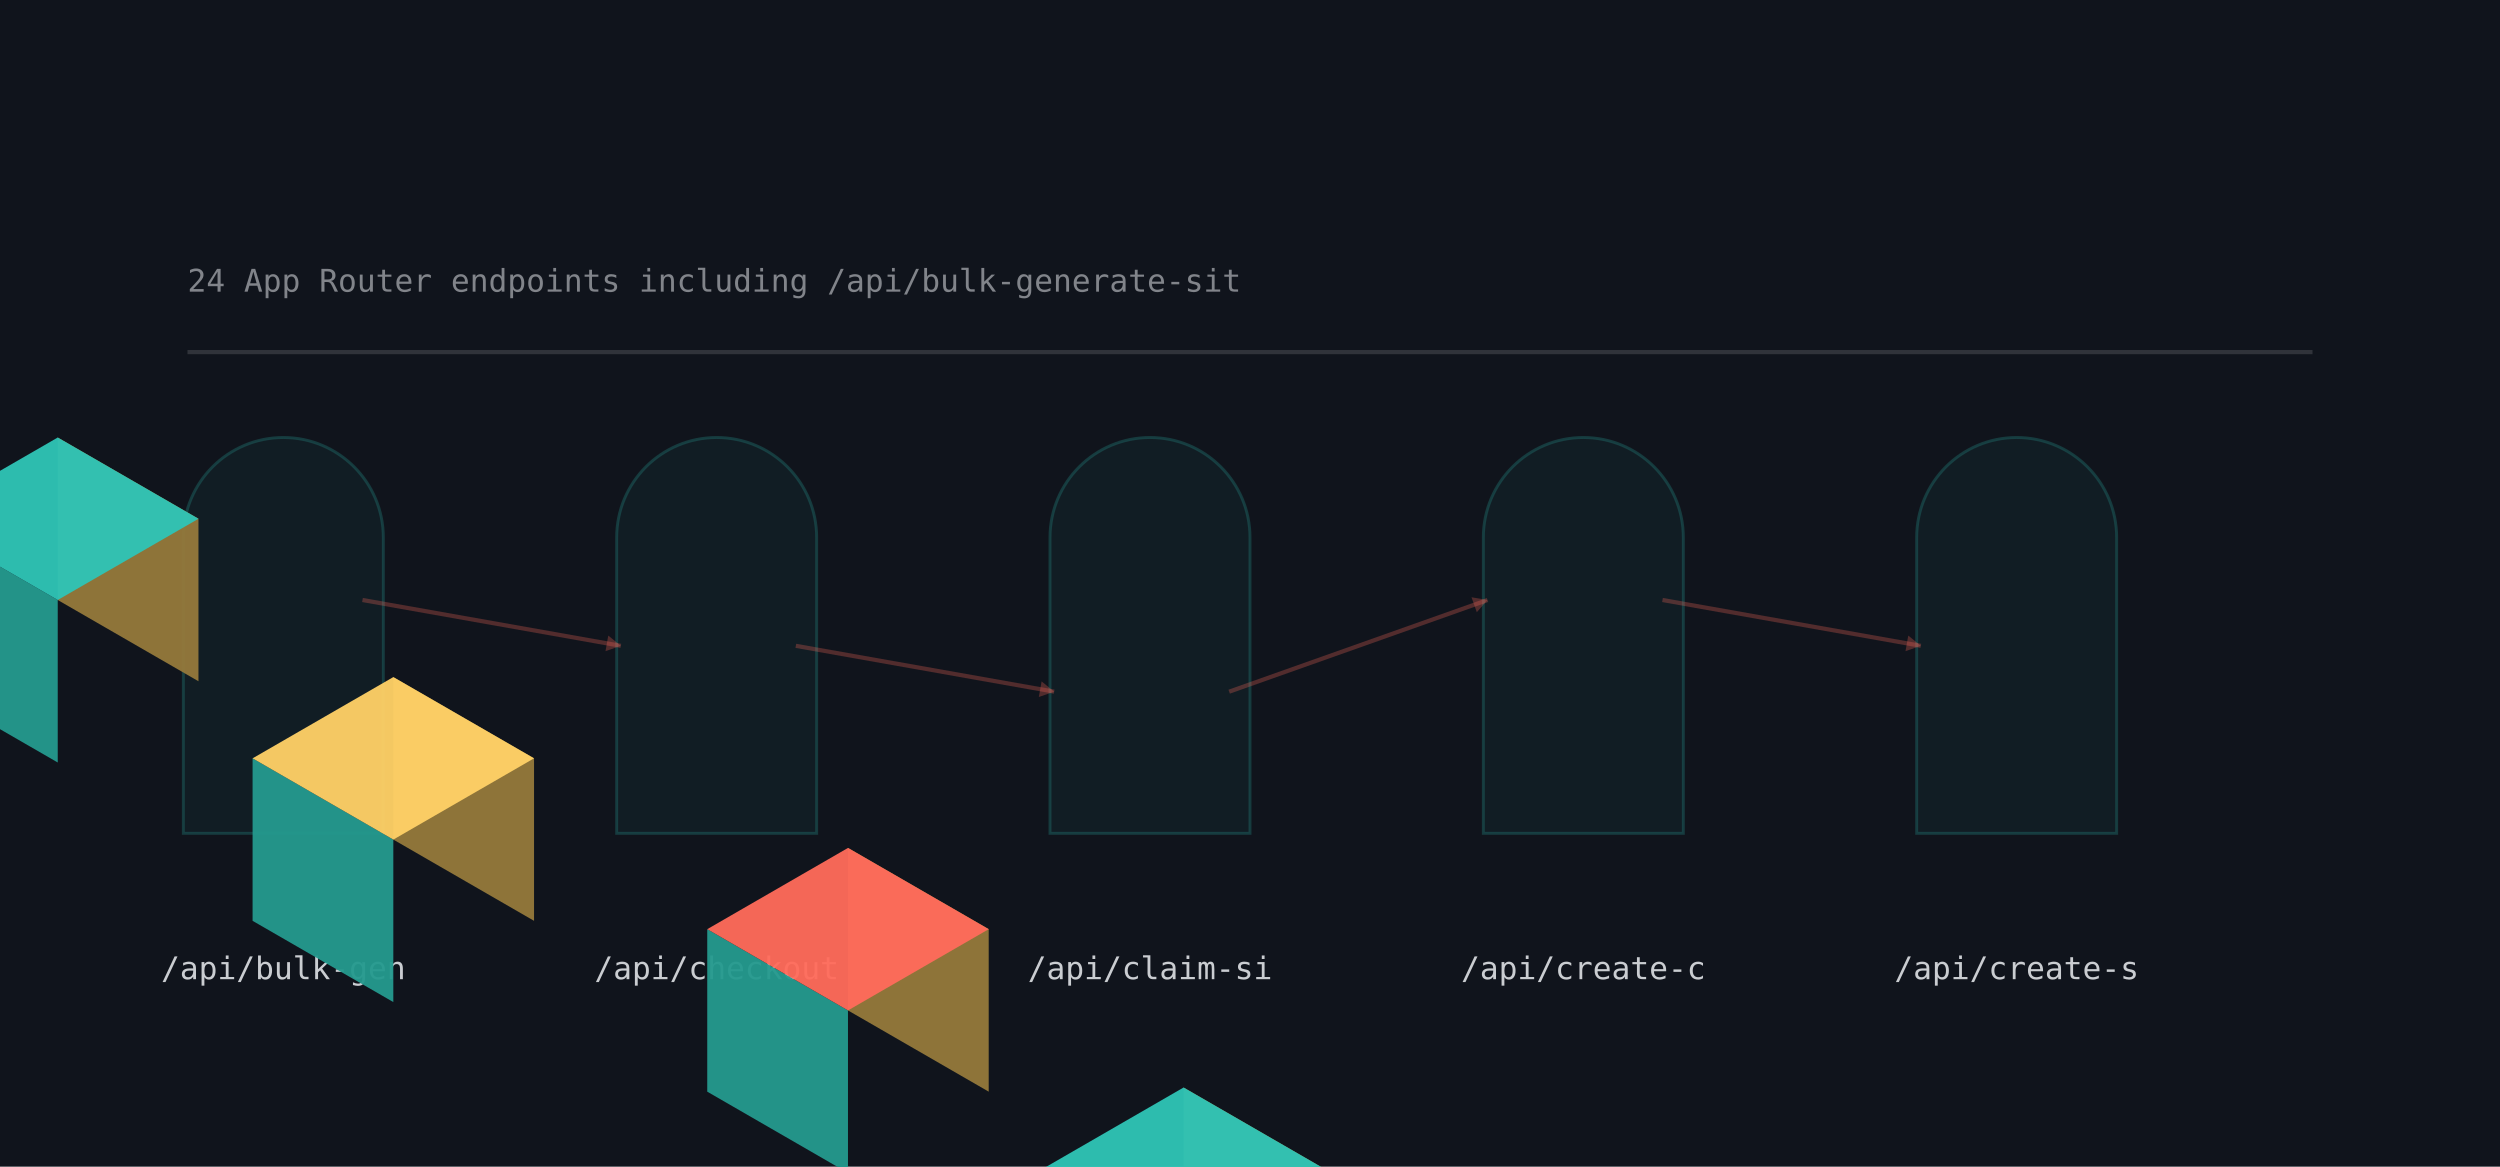
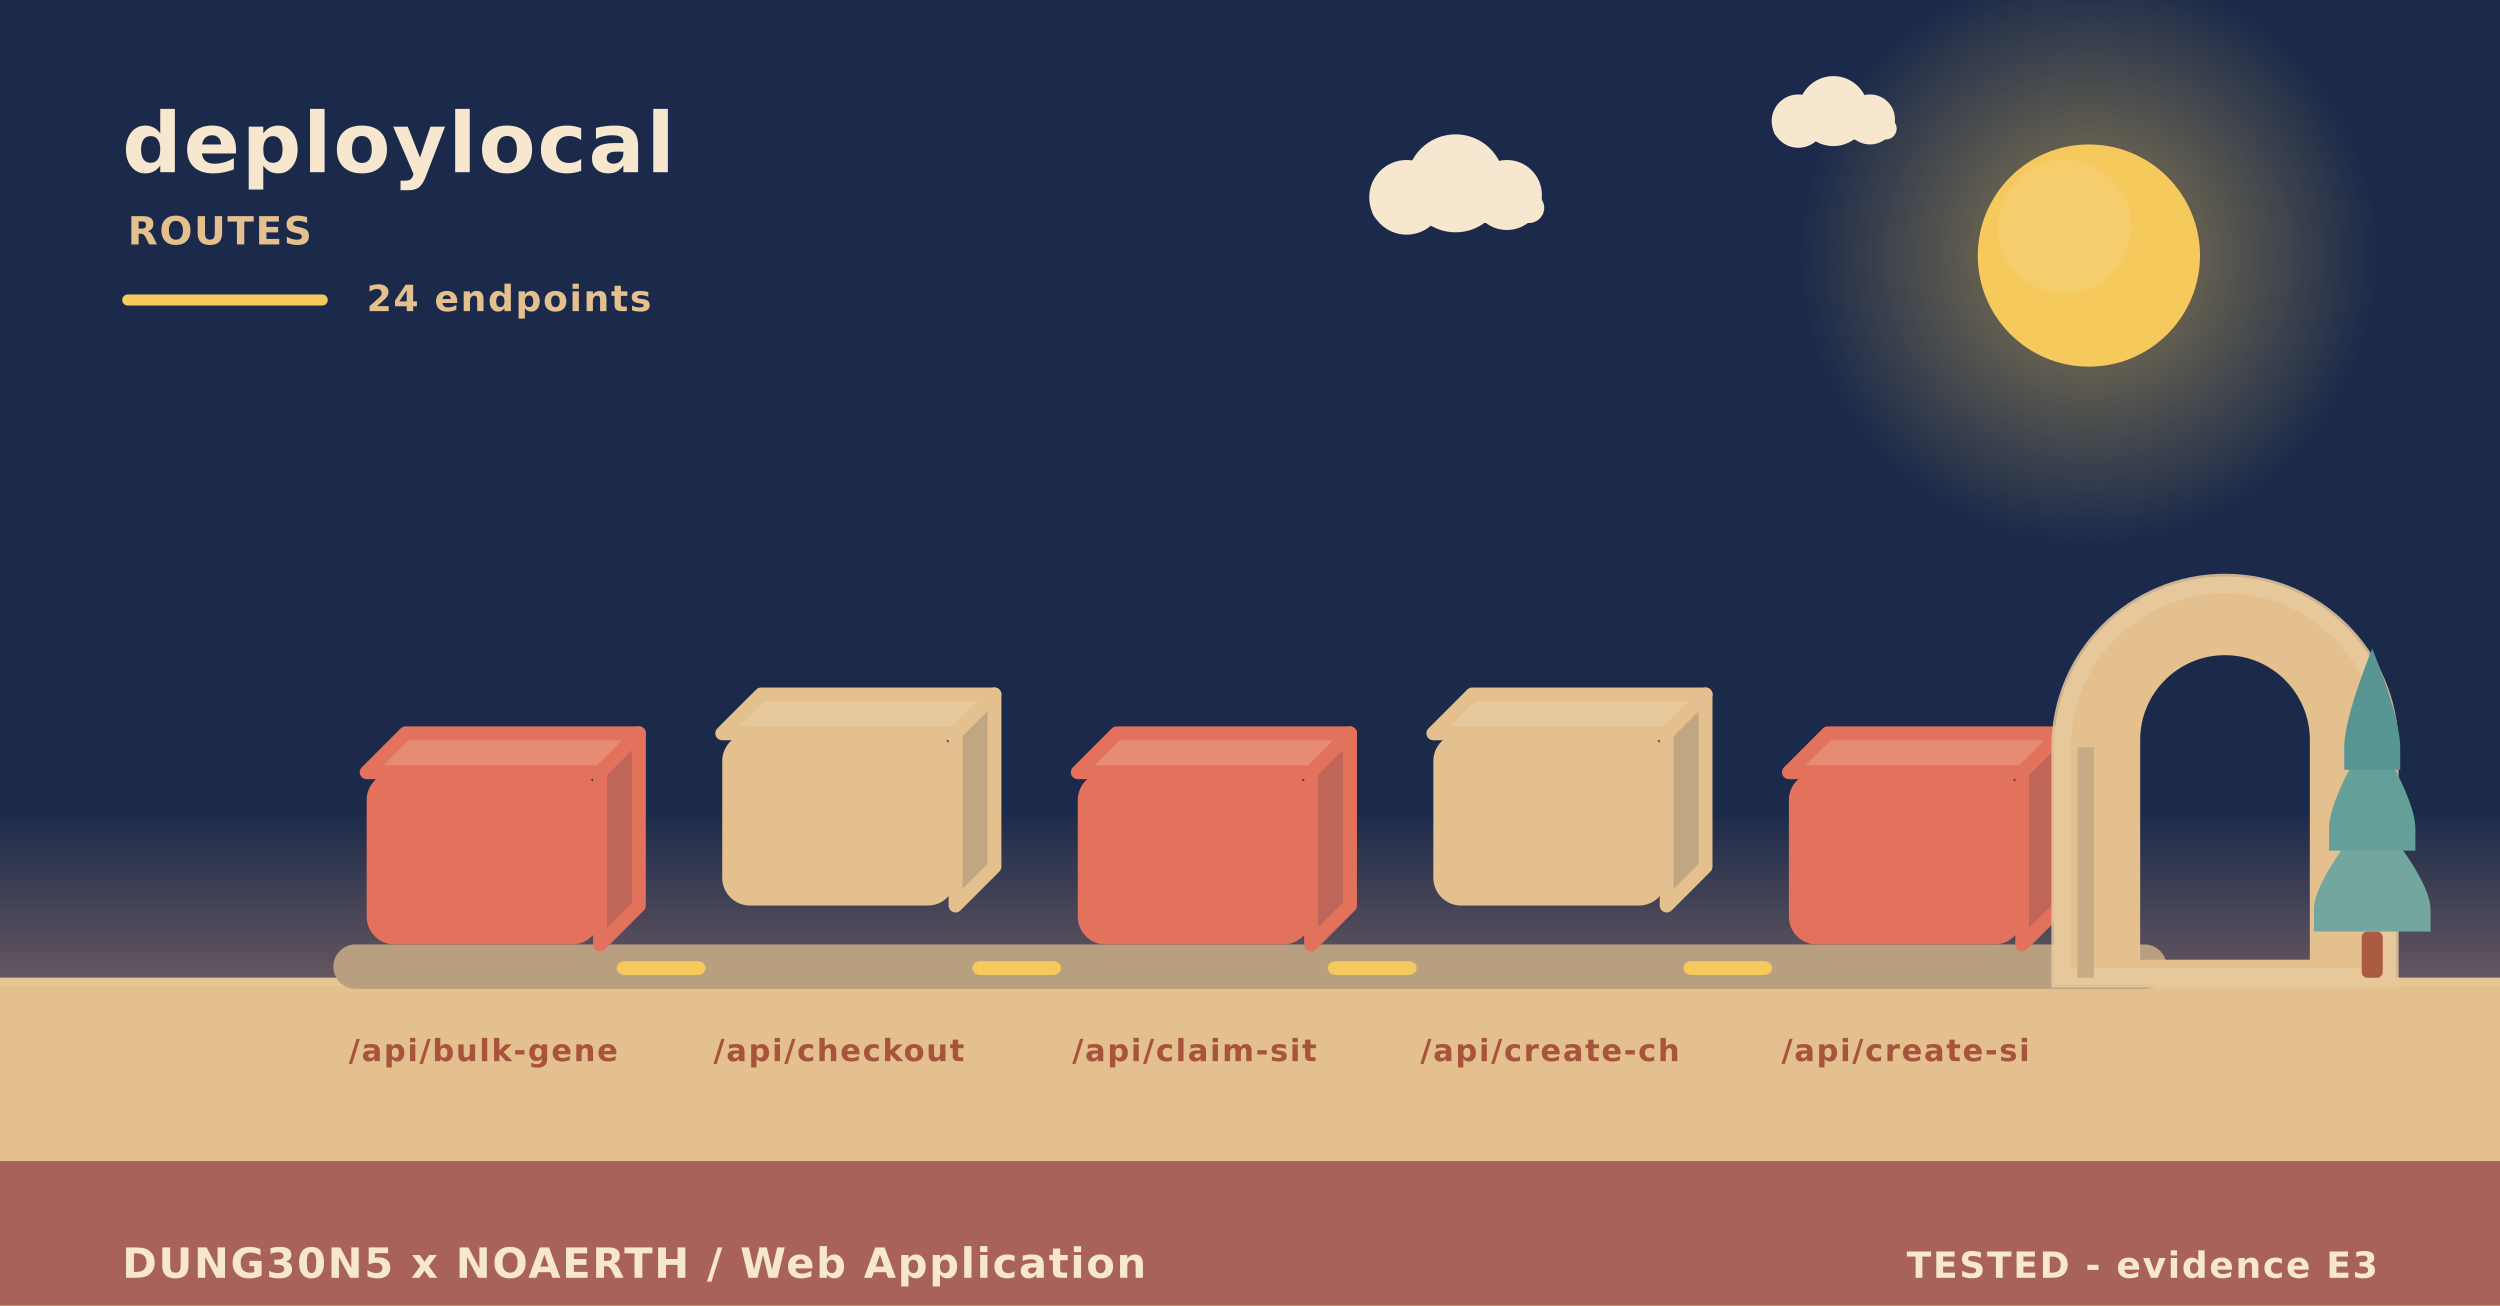
- <svg xmlns="http://www.w3.org/2000/svg" viewBox="0 0 1200 560" width="1200" height="560" role="img" aria-label="deploylocal data flow">
-   <rect width="1200" height="560" fill="#10141c" />
-   <defs>
-     <linearGradient id="gf" x1="0" y1="0" x2="1" y2="1">
-       <stop offset="0%" stop-color="#ff6b5a" />
-       <stop offset="100%" stop-color="#2ec4b6" />
-     </linearGradient>
-   </defs>
-   <path d="M88.00,400.00 L88.00,258.00 A48.00,48.00 0 0 1 184.00,258.00 L184.00,400.00 Z" fill="rgba(46,196,182,0.100)" opacity="0.55" stroke="rgba(46,196,182,0.400)" stroke-width="1.4" />
-   <polygon points="-133.37,173.00 -65.82,212.00 -65.82,134.00 -133.37,95.00" fill="#94793b" opacity="0.95" />
-   <polygon points="-200.92,212.00 -133.37,251.00 -133.37,173.00 -200.92,134.00" fill="#24998e" opacity="0.95" />
-   <polygon points="-133.37,95.00 -65.82,134.00 -133.37,173.00 -200.92,134.00" fill="#ff6b5a" opacity="0.95" />
-   <text x="136" y="470" font-family="ui-monospace,Menlo,monospace" font-size="15" fill="rgba(242,245,249,0.820)" text-anchor="middle">/api/bulk-gen</text>
-   <path d="M296.00,400.00 L296.00,258.00 A48.00,48.00 0 0 1 392.00,258.00 L392.00,400.00 Z" fill="rgba(46,196,182,0.100)" opacity="0.55" stroke="rgba(46,196,182,0.400)" stroke-width="1.4" />
-   <polygon points="27.71,288.00 95.26,327.00 95.26,249.00 27.71,210.00" fill="#94793b" opacity="0.95" />
-   <polygon points="-39.84,327.00 27.71,366.00 27.71,288.00 -39.84,249.00" fill="#24998e" opacity="0.95" />
-   <polygon points="27.71,210.00 95.26,249.00 27.71,288.00 -39.84,249.00" fill="#2ec4b6" opacity="0.95" />
-   <text x="344" y="470" font-family="ui-monospace,Menlo,monospace" font-size="15" fill="rgba(242,245,249,0.820)" text-anchor="middle">/api/checkout</text>
-   <line x1="174.00" y1="288.00" x2="298.00" y2="310.00" stroke="rgba(255,107,90,0.500)" stroke-width="2.00" opacity="0.55" />
-   <polygon points="298.00,310.00 291.97,305.07 290.64,312.55" fill="rgba(255,107,90,0.500)" opacity="0.55" />
-   <path d="M504.00,400.00 L504.00,258.00 A48.00,48.00 0 0 1 600.00,258.00 L600.00,400.00 Z" fill="rgba(46,196,182,0.100)" opacity="0.55" stroke="rgba(46,196,182,0.400)" stroke-width="1.4" />
-   <polygon points="188.79,403.00 256.34,442.00 256.34,364.00 188.79,325.00" fill="#94793b" opacity="0.95" />
-   <polygon points="121.24,442.00 188.79,481.00 188.79,403.00 121.24,364.00" fill="#24998e" opacity="0.95" />
-   <polygon points="188.79,325.00 256.34,364.00 188.79,403.00 121.24,364.00" fill="#ffd166" opacity="0.95" />
-   <text x="552" y="470" font-family="ui-monospace,Menlo,monospace" font-size="15" fill="rgba(242,245,249,0.820)" text-anchor="middle">/api/claim-si</text>
-   <line x1="382.00" y1="310.00" x2="506.00" y2="332.00" stroke="rgba(255,107,90,0.500)" stroke-width="2.00" opacity="0.55" />
-   <polygon points="506.00,332.00 499.97,327.07 498.64,334.55" fill="rgba(255,107,90,0.500)" opacity="0.55" />
-   <path d="M712.00,400.00 L712.00,258.00 A48.00,48.00 0 0 1 808.00,258.00 L808.00,400.00 Z" fill="rgba(46,196,182,0.100)" opacity="0.55" stroke="rgba(46,196,182,0.400)" stroke-width="1.4" />
-   <polygon points="407.03,485.00 474.58,524.00 474.58,446.00 407.03,407.00" fill="#94793b" opacity="0.95" />
-   <polygon points="339.48,524.00 407.03,563.00 407.03,485.00 339.48,446.00" fill="#24998e" opacity="0.95" />
-   <polygon points="407.03,407.00 474.58,446.00 407.03,485.00 339.48,446.00" fill="#ff6b5a" opacity="0.95" />
-   <text x="760" y="470" font-family="ui-monospace,Menlo,monospace" font-size="15" fill="rgba(242,245,249,0.820)" text-anchor="middle">/api/create-c</text>
-   <line x1="590.00" y1="332.00" x2="714.00" y2="288.00" stroke="rgba(255,107,90,0.500)" stroke-width="2.00" opacity="0.55" />
-   <polygon points="714.00,288.00 706.32,286.69 708.86,293.86" fill="rgba(255,107,90,0.500)" opacity="0.55" />
-   <path d="M920.00,400.00 L920.00,258.00 A48.00,48.00 0 0 1 1016.00,258.00 L1016.00,400.00 Z" fill="rgba(46,196,182,0.100)" opacity="0.55" stroke="rgba(46,196,182,0.400)" stroke-width="1.4" />
-   <polygon points="568.11,600.00 635.66,639.00 635.66,561.00 568.11,522.00" fill="#94793b" opacity="0.95" />
-   <polygon points="500.56,639.00 568.11,678.00 568.11,600.00 500.56,561.00" fill="#24998e" opacity="0.95" />
-   <polygon points="568.11,522.00 635.66,561.00 568.11,600.00 500.56,561.00" fill="#2ec4b6" opacity="0.95" />
-   <text x="968" y="470" font-family="ui-monospace,Menlo,monospace" font-size="15" fill="rgba(242,245,249,0.820)" text-anchor="middle">/api/create-s</text>
-   <line x1="798.00" y1="288.00" x2="922.00" y2="310.00" stroke="rgba(255,107,90,0.500)" stroke-width="2.00" opacity="0.55" />
-   <polygon points="922.00,310.00 915.97,305.07 914.64,312.55" fill="rgba(255,107,90,0.500)" opacity="0.55" />
-   <rect x="90.00" y="168.00" width="1020.00" height="2.00" rx="0.00" fill="rgba(242,245,249,0.140)" opacity="1.00" />
-   <text x="90" y="140" font-family="ui-monospace,Menlo,monospace" font-size="15" fill="rgba(242,245,249,0.500)">24 App Router endpoints including /api/bulk-generate-sit</text>
+ <svg xmlns="http://www.w3.org/2000/svg" width="900" height="470" viewBox="0 0 900 470" role="img" aria-label="deploylocal - how data moves">
+   <linearGradient id="skyd" x1="0" y1="0" x2="0" y2="1">
+     <stop offset="0" stop-color="#1b2a4a" />
+     <stop offset="0.62" stop-color="#1b2a4a" />
+     <stop offset="1" stop-color="#f3ad8a" />
+   </linearGradient>
+   <rect width="900" height="470" fill="url(#skyd)" />
+   <radialGradient id="sund">
+     <stop offset="0.35" stop-color="#f5c95c" stop-opacity="0.34" />
+     <stop offset="1" stop-color="#f5c95c" stop-opacity="0" />
+   </radialGradient>
+   <circle cx="752" cy="92" r="104" fill="url(#sund)" />
+   <circle cx="752" cy="92" r="40" fill="#f5c95c" />
+   <circle cx="743.2" cy="81.6" r="24" fill="#f5d27e" opacity="0.5" />
+   <g>
+     <circle cx="524" cy="66" r="17.64" fill="#f6e7ce" />
+     <circle cx="506.36" cy="71.04" r="13.44" fill="#f6e7ce" />
+     <circle cx="542.48" cy="70.2" r="12.6" fill="#f6e7ce" />
+     <rect x="493.76" y="69.36" width="62.16" height="10.92" rx="5.46" fill="#f6e7ce" />
+   </g>
+   <g>
+     <circle cx="660" cy="40" r="12.6" fill="#f6e7ce" />
+     <circle cx="647.4" cy="43.6" r="9.6" fill="#f6e7ce" />
+     <circle cx="673.2" cy="43" r="9" fill="#f6e7ce" />
+     <rect x="638.4" y="42.4" width="44.4" height="7.8" rx="3.9" fill="#f6e7ce" />
+   </g>
+   <rect x="0" y="352" width="900" height="118" fill="#e3c08d" />
+   <rect x="0" y="352" width="900" height="3" fill="#e6c596" />
+   <text x="44" y="62" font-family="Verdana,DejaVu Sans,sans-serif" font-size="30" font-weight="700" letter-spacing="0.6" fill="#f6e7ce" text-anchor="start">deploylocal</text>
+   <text x="46" y="88" font-family="Verdana,DejaVu Sans,sans-serif" font-size="14" font-weight="700" letter-spacing="0.6" fill="#e3c08d" text-anchor="start">ROUTES</text>
+   <rect x="44" y="106" width="74" height="4" rx="2" fill="#f5c95c" />
+   <text x="132" y="112" font-family="Verdana,DejaVu Sans,sans-serif" font-size="13" font-weight="700" letter-spacing="0.6" fill="#e3c08d" text-anchor="start">24 endpoints</text>
+   <rect x="120" y="340" width="660" height="16" rx="8" fill="#b79f80" />
+   <path d="M132,278 L216,278 L230,264 L146,264 Z" fill="#e68c74" stroke="#e2725b" stroke-width="5" stroke-linejoin="round" />
+   <path d="M216,278 L230,264 L230,326 L216,340 Z" fill="#c06658" stroke="#e2725b" stroke-width="5" stroke-linejoin="round" />
+   <rect x="132" y="278" width="84" height="62" rx="10" fill="#e2725b" />
+   <text x="174" y="382" font-family="Verdana,DejaVu Sans,sans-serif" font-size="11" font-weight="700" letter-spacing="0.6" fill="#a8543c" text-anchor="middle">/api/bulk-gene</text>
+   <path d="M260,264 L344,264 L358,250 L274,250 Z" fill="#e7c99b" stroke="#e3c08d" stroke-width="5" stroke-linejoin="round" />
+   <path d="M344,264 L358,250 L358,312 L344,326 Z" fill="#c1a682" stroke="#e3c08d" stroke-width="5" stroke-linejoin="round" />
+   <rect x="260" y="264" width="84" height="62" rx="10" fill="#e3c08d" />
+   <text x="302" y="382" font-family="Verdana,DejaVu Sans,sans-serif" font-size="11" font-weight="700" letter-spacing="0.6" fill="#a8543c" text-anchor="middle">/api/checkout</text>
+   <rect x="222" y="346" width="32" height="5" rx="3" fill="#f5c95c" />
+   <path d="M388,278 L472,278 L486,264 L402,264 Z" fill="#e68c74" stroke="#e2725b" stroke-width="5" stroke-linejoin="round" />
+   <path d="M472,278 L486,264 L486,326 L472,340 Z" fill="#c06658" stroke="#e2725b" stroke-width="5" stroke-linejoin="round" />
+   <rect x="388" y="278" width="84" height="62" rx="10" fill="#e2725b" />
+   <text x="430" y="382" font-family="Verdana,DejaVu Sans,sans-serif" font-size="11" font-weight="700" letter-spacing="0.6" fill="#a8543c" text-anchor="middle">/api/claim-sit</text>
+   <rect x="350" y="346" width="32" height="5" rx="3" fill="#f5c95c" />
+   <path d="M516,264 L600,264 L614,250 L530,250 Z" fill="#e7c99b" stroke="#e3c08d" stroke-width="5" stroke-linejoin="round" />
+   <path d="M600,264 L614,250 L614,312 L600,326 Z" fill="#c1a682" stroke="#e3c08d" stroke-width="5" stroke-linejoin="round" />
+   <rect x="516" y="264" width="84" height="62" rx="10" fill="#e3c08d" />
+   <text x="558" y="382" font-family="Verdana,DejaVu Sans,sans-serif" font-size="11" font-weight="700" letter-spacing="0.6" fill="#a8543c" text-anchor="middle">/api/create-ch</text>
+   <rect x="478" y="346" width="32" height="5" rx="3" fill="#f5c95c" />
+   <path d="M644,278 L728,278 L742,264 L658,264 Z" fill="#e68c74" stroke="#e2725b" stroke-width="5" stroke-linejoin="round" />
+   <path d="M728,278 L742,264 L742,326 L728,340 Z" fill="#c06658" stroke="#e2725b" stroke-width="5" stroke-linejoin="round" />
+   <rect x="644" y="278" width="84" height="62" rx="10" fill="#e2725b" />
+   <text x="686" y="382" font-family="Verdana,DejaVu Sans,sans-serif" font-size="11" font-weight="700" letter-spacing="0.6" fill="#a8543c" text-anchor="middle">/api/create-si</text>
+   <rect x="606" y="346" width="32" height="5" rx="3" fill="#f5c95c" />
+   <path d="M742,352 L742,269.04 A59,59 0 0 1 860,269.04 L860,352 Z M767.96,348 L767.96,266.4 A33.04,33.04 0 0 1 834.04,266.4 L834.04,348 Z" fill="#e3c08d" fill-rule="evenodd" stroke="#e3c08d" stroke-width="5" stroke-linejoin="round" />
+   <path d="M742,352 L742,269.04 A59,59 0 0 1 860,269.04 L860,352 Z" fill="none" stroke="#e8c99d" stroke-width="7" stroke-linecap="round" opacity="0.85" />
+   <rect x="747.9" y="269.04" width="5.9" height="82.96" fill="#c7ab84" />
+   <rect x="850.22" y="335.36" width="7.56" height="16.64" rx="2.1" fill="#ac5b43" />
+   <path d="M854,291.68 Q833,317.01 833,327.5 Q833,335.36 833,335.36 L875,335.36 Q875,335.36 875,327.5 Q875,317.01 854,291.68 Z" fill="#74a6a0" />
+   <path d="M854,262.56 Q838.46,287.89 838.46,298.38 Q838.46,306.24 838.46,306.24 L869.54,306.24 Q869.54,306.24 869.54,298.38 Q869.54,287.89 854,262.56 Z" fill="#649f9a" />
+   <path d="M854,233.44 Q843.92,258.77 843.92,269.26 Q843.92,277.12 843.92,277.12 L864.08,277.12 Q864.08,277.12 864.08,269.26 Q864.08,258.77 854,233.44 Z" fill="#589694" />
+   <rect x="0" y="418" width="900" height="52" rx="0" fill="#a65c56" opacity="0.94" />
+   <text x="44" y="460" font-family="Verdana,DejaVu Sans,sans-serif" font-size="15" font-weight="700" letter-spacing="0.6" fill="#f6e7ce" text-anchor="start">DUNG30N5 x NOAERTH  /  Web Application</text>
+   <text x="856" y="460" font-family="Verdana,DejaVu Sans,sans-serif" font-size="13" font-weight="700" letter-spacing="0.6" fill="#f6e7ce" text-anchor="end">TESTED  -  evidence E3</text>
</svg>
